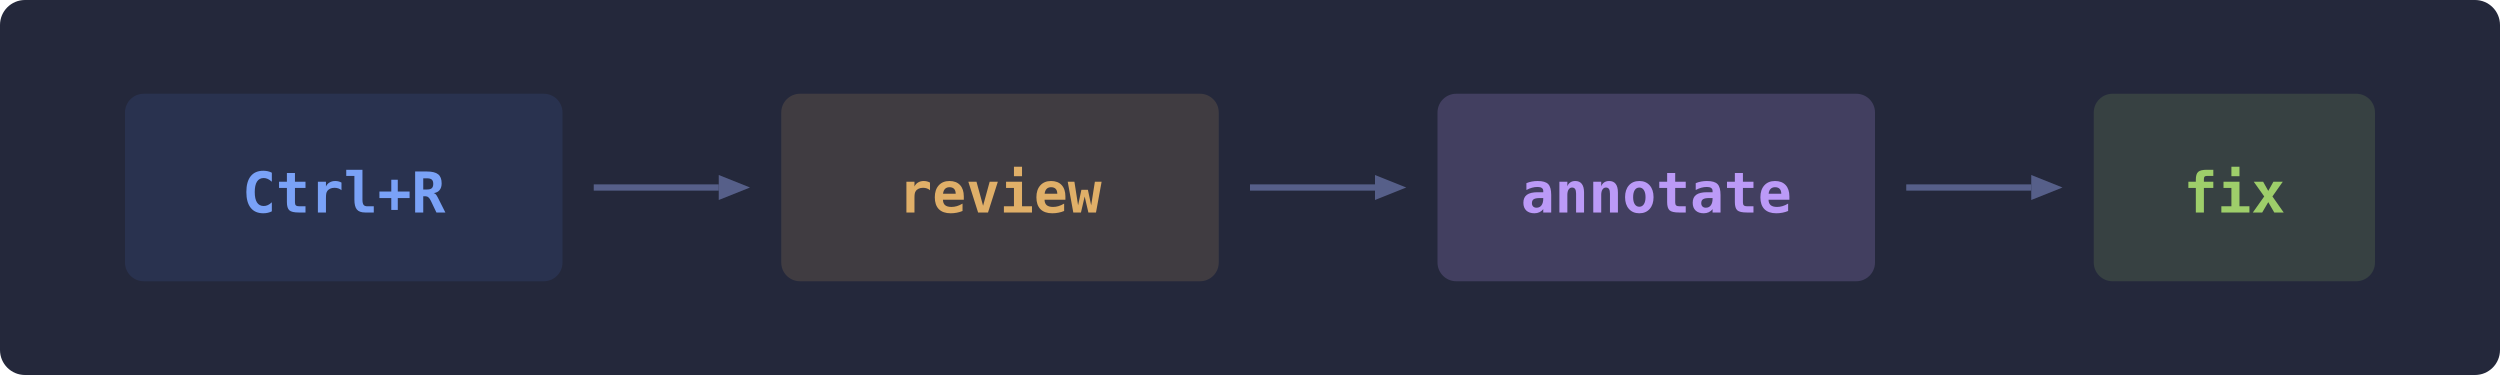
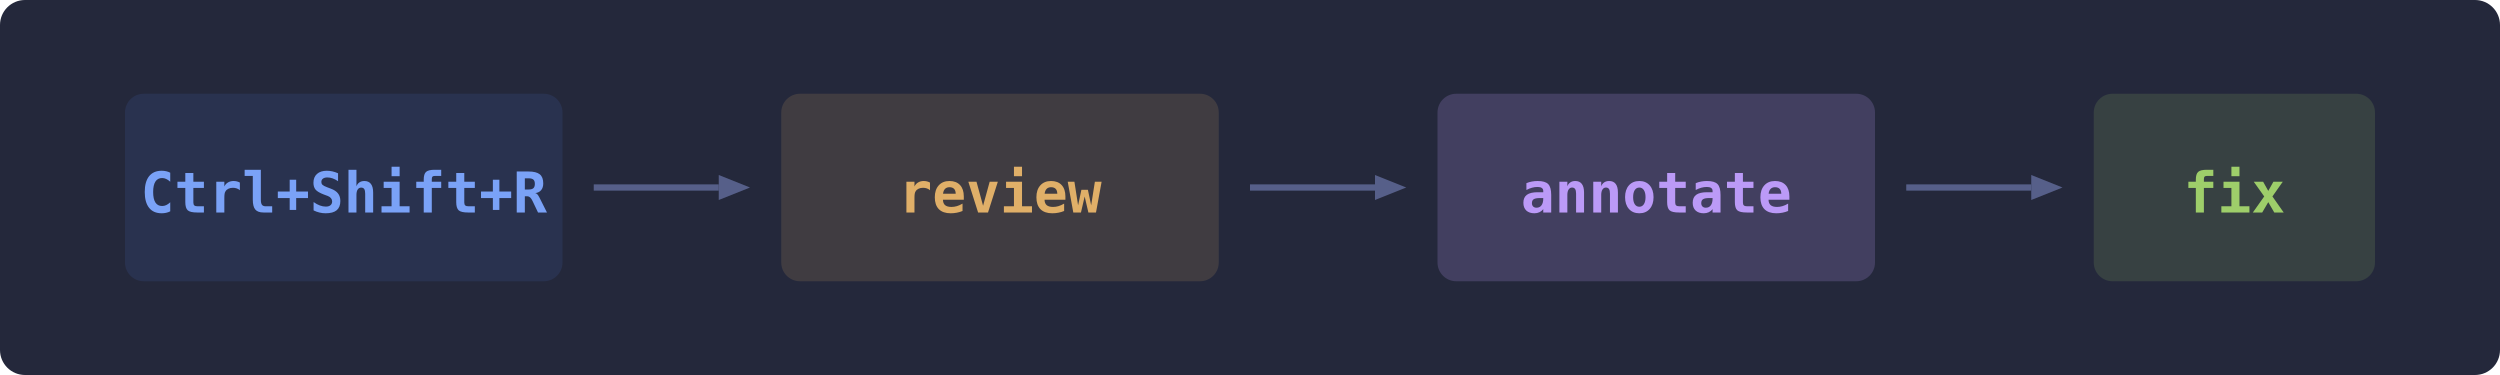
<svg xmlns="http://www.w3.org/2000/svg" viewBox="0 0 800 120" font-family="monospace">
  <rect width="800" height="120" rx="8" fill="#24283b" />
  <rect x="40" y="30" width="140" height="60" rx="6" fill="#3d59a1" opacity="0.2" />
-   <text x="110" y="68" text-anchor="middle" fill="#7aa2f7" font-size="18" font-weight="bold">Ctrl+R</text>
+   <text x="110" y="68" text-anchor="middle" fill="#7aa2f7" font-size="18" font-weight="bold">Ctrl+Shift+R</text>
  <line x1="190" y1="60" x2="230" y2="60" stroke="#565f89" stroke-width="2" />
  <polygon points="230,56 240,60 230,64" fill="#565f89" />
  <rect x="250" y="30" width="140" height="60" rx="6" fill="#e0af68" opacity="0.15" />
  <text x="320" y="68" text-anchor="middle" fill="#e0af68" font-size="18" font-weight="bold">review</text>
  <line x1="400" y1="60" x2="440" y2="60" stroke="#565f89" stroke-width="2" />
  <polygon points="440,56 450,60 440,64" fill="#565f89" />
  <rect x="460" y="30" width="140" height="60" rx="6" fill="#bb9af7" opacity="0.2" />
  <text x="530" y="68" text-anchor="middle" fill="#bb9af7" font-size="18" font-weight="bold">annotate</text>
  <line x1="610" y1="60" x2="650" y2="60" stroke="#565f89" stroke-width="2" />
  <polygon points="650,56 660,60 650,64" fill="#565f89" />
  <rect x="670" y="30" width="90" height="60" rx="6" fill="#9ece6a" opacity="0.15" />
  <text x="715" y="68" text-anchor="middle" fill="#9ece6a" font-size="18" font-weight="bold">fix</text>
</svg>
